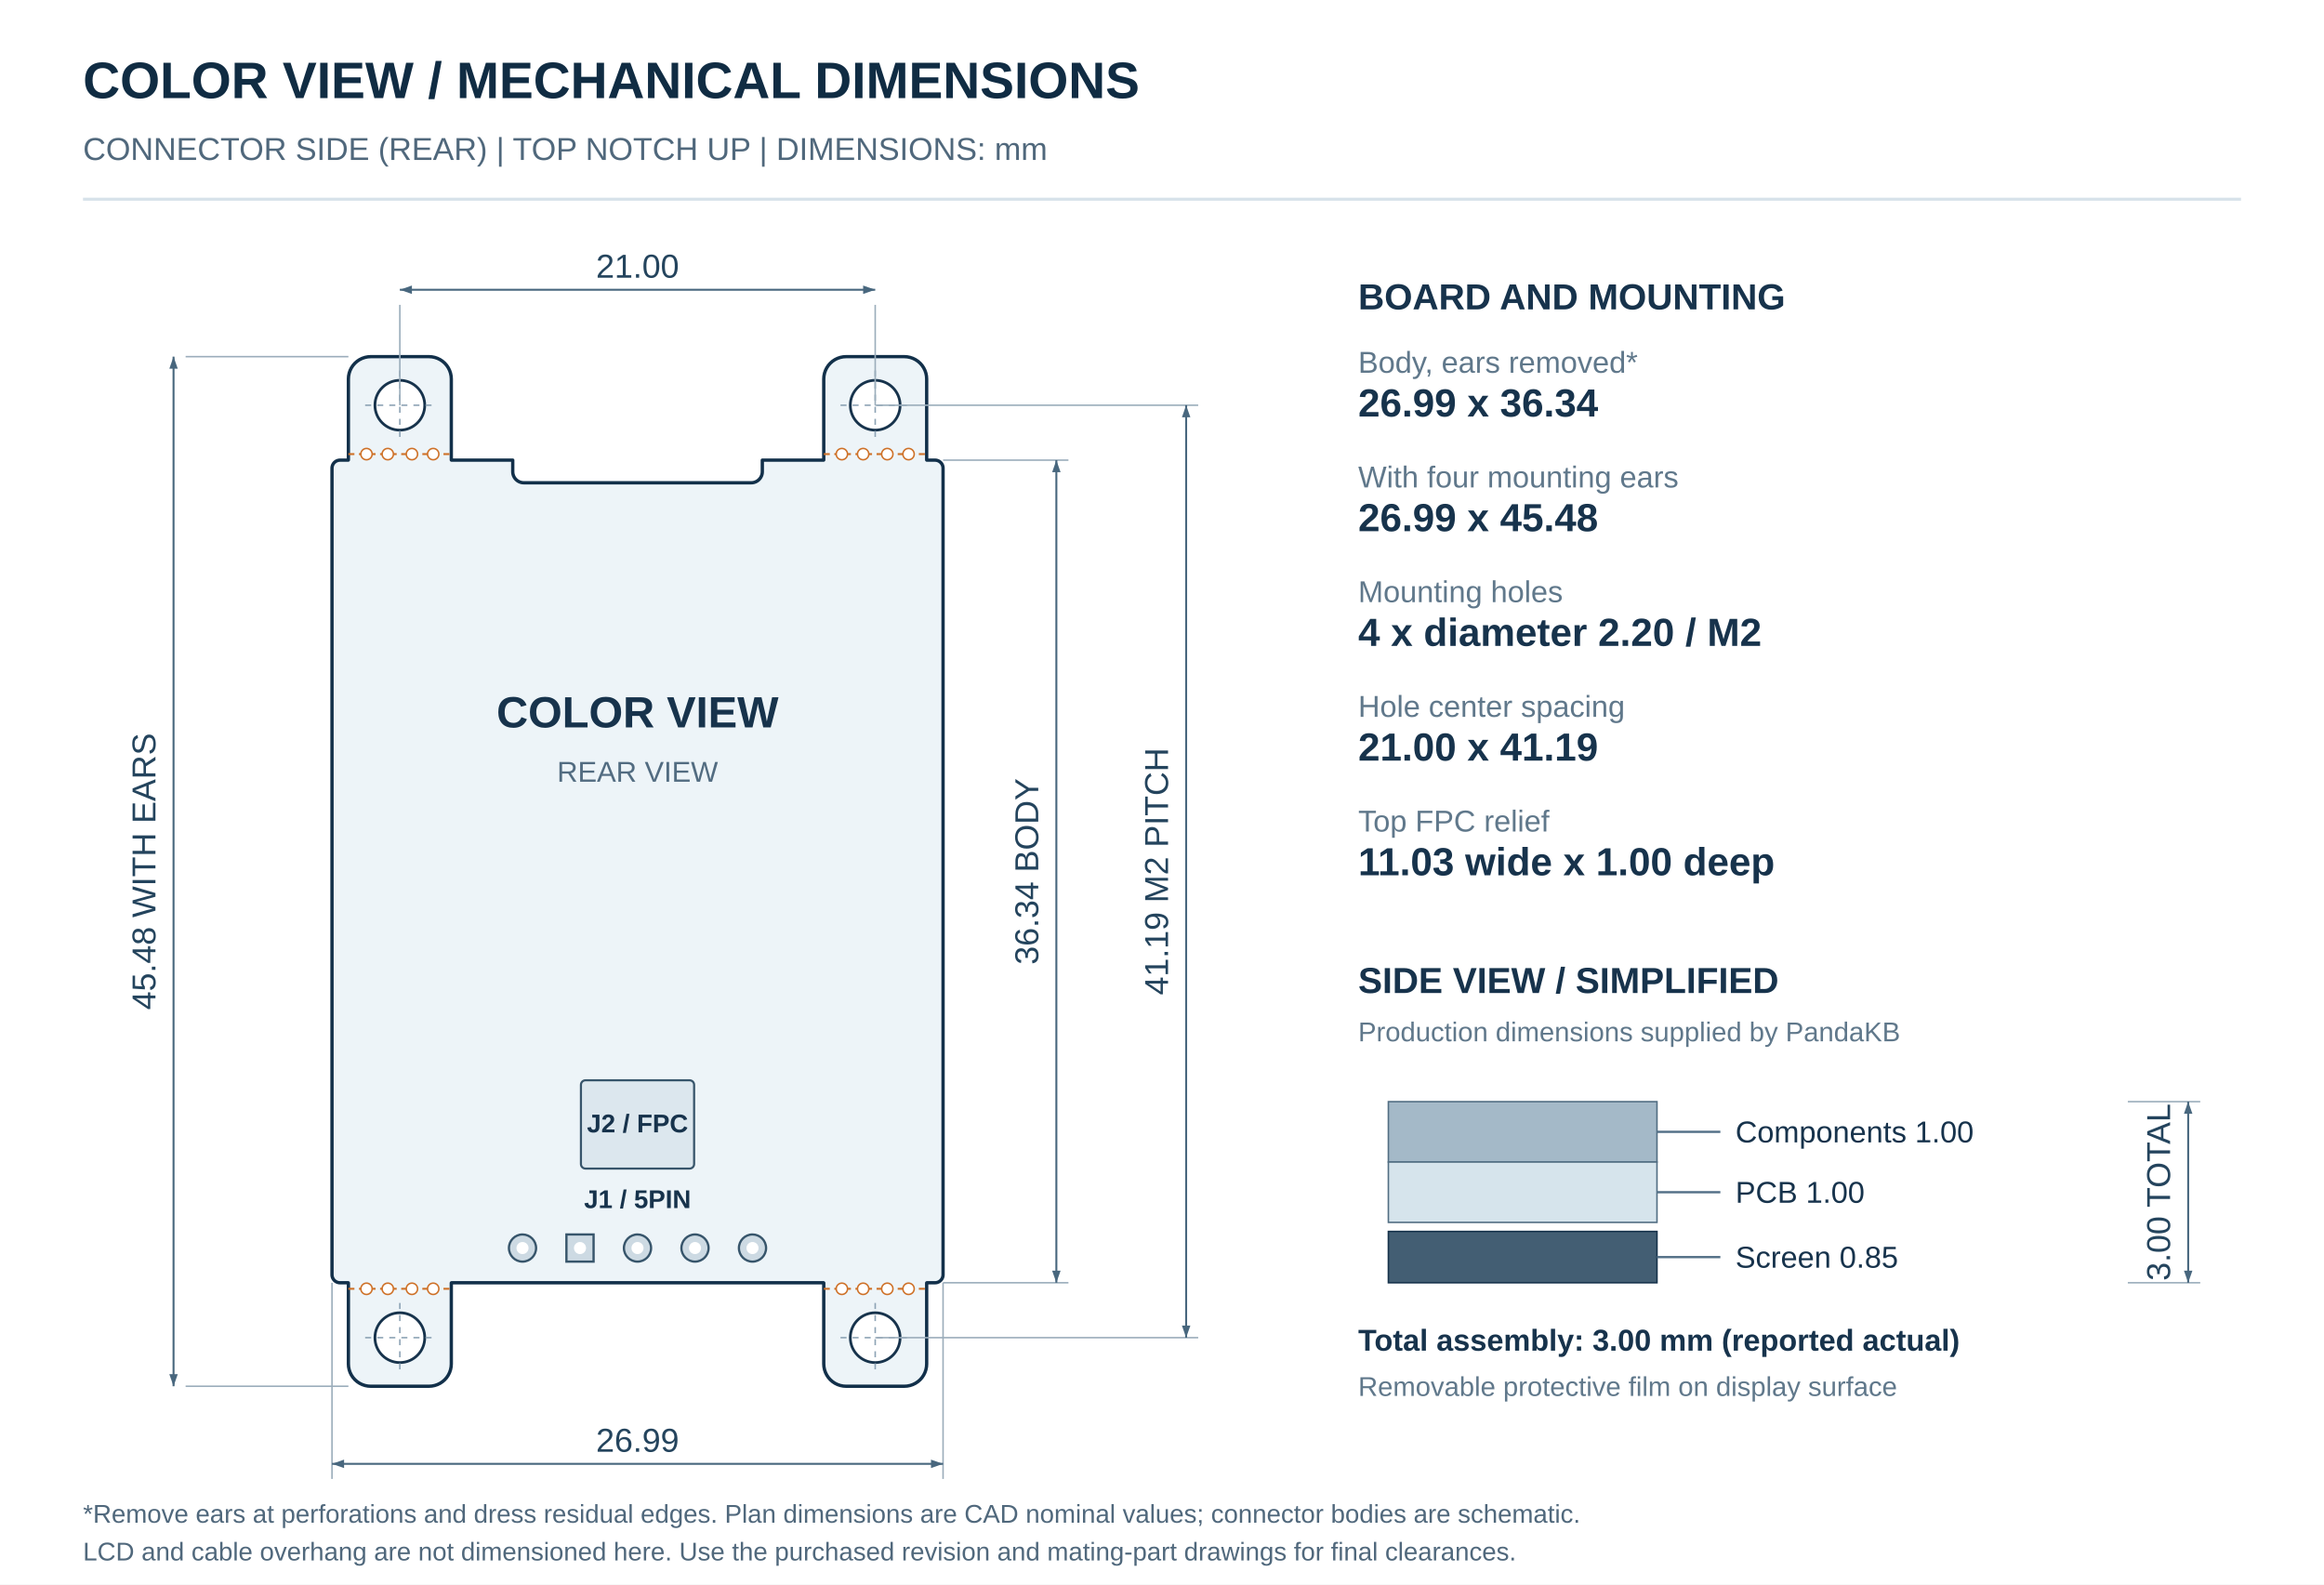
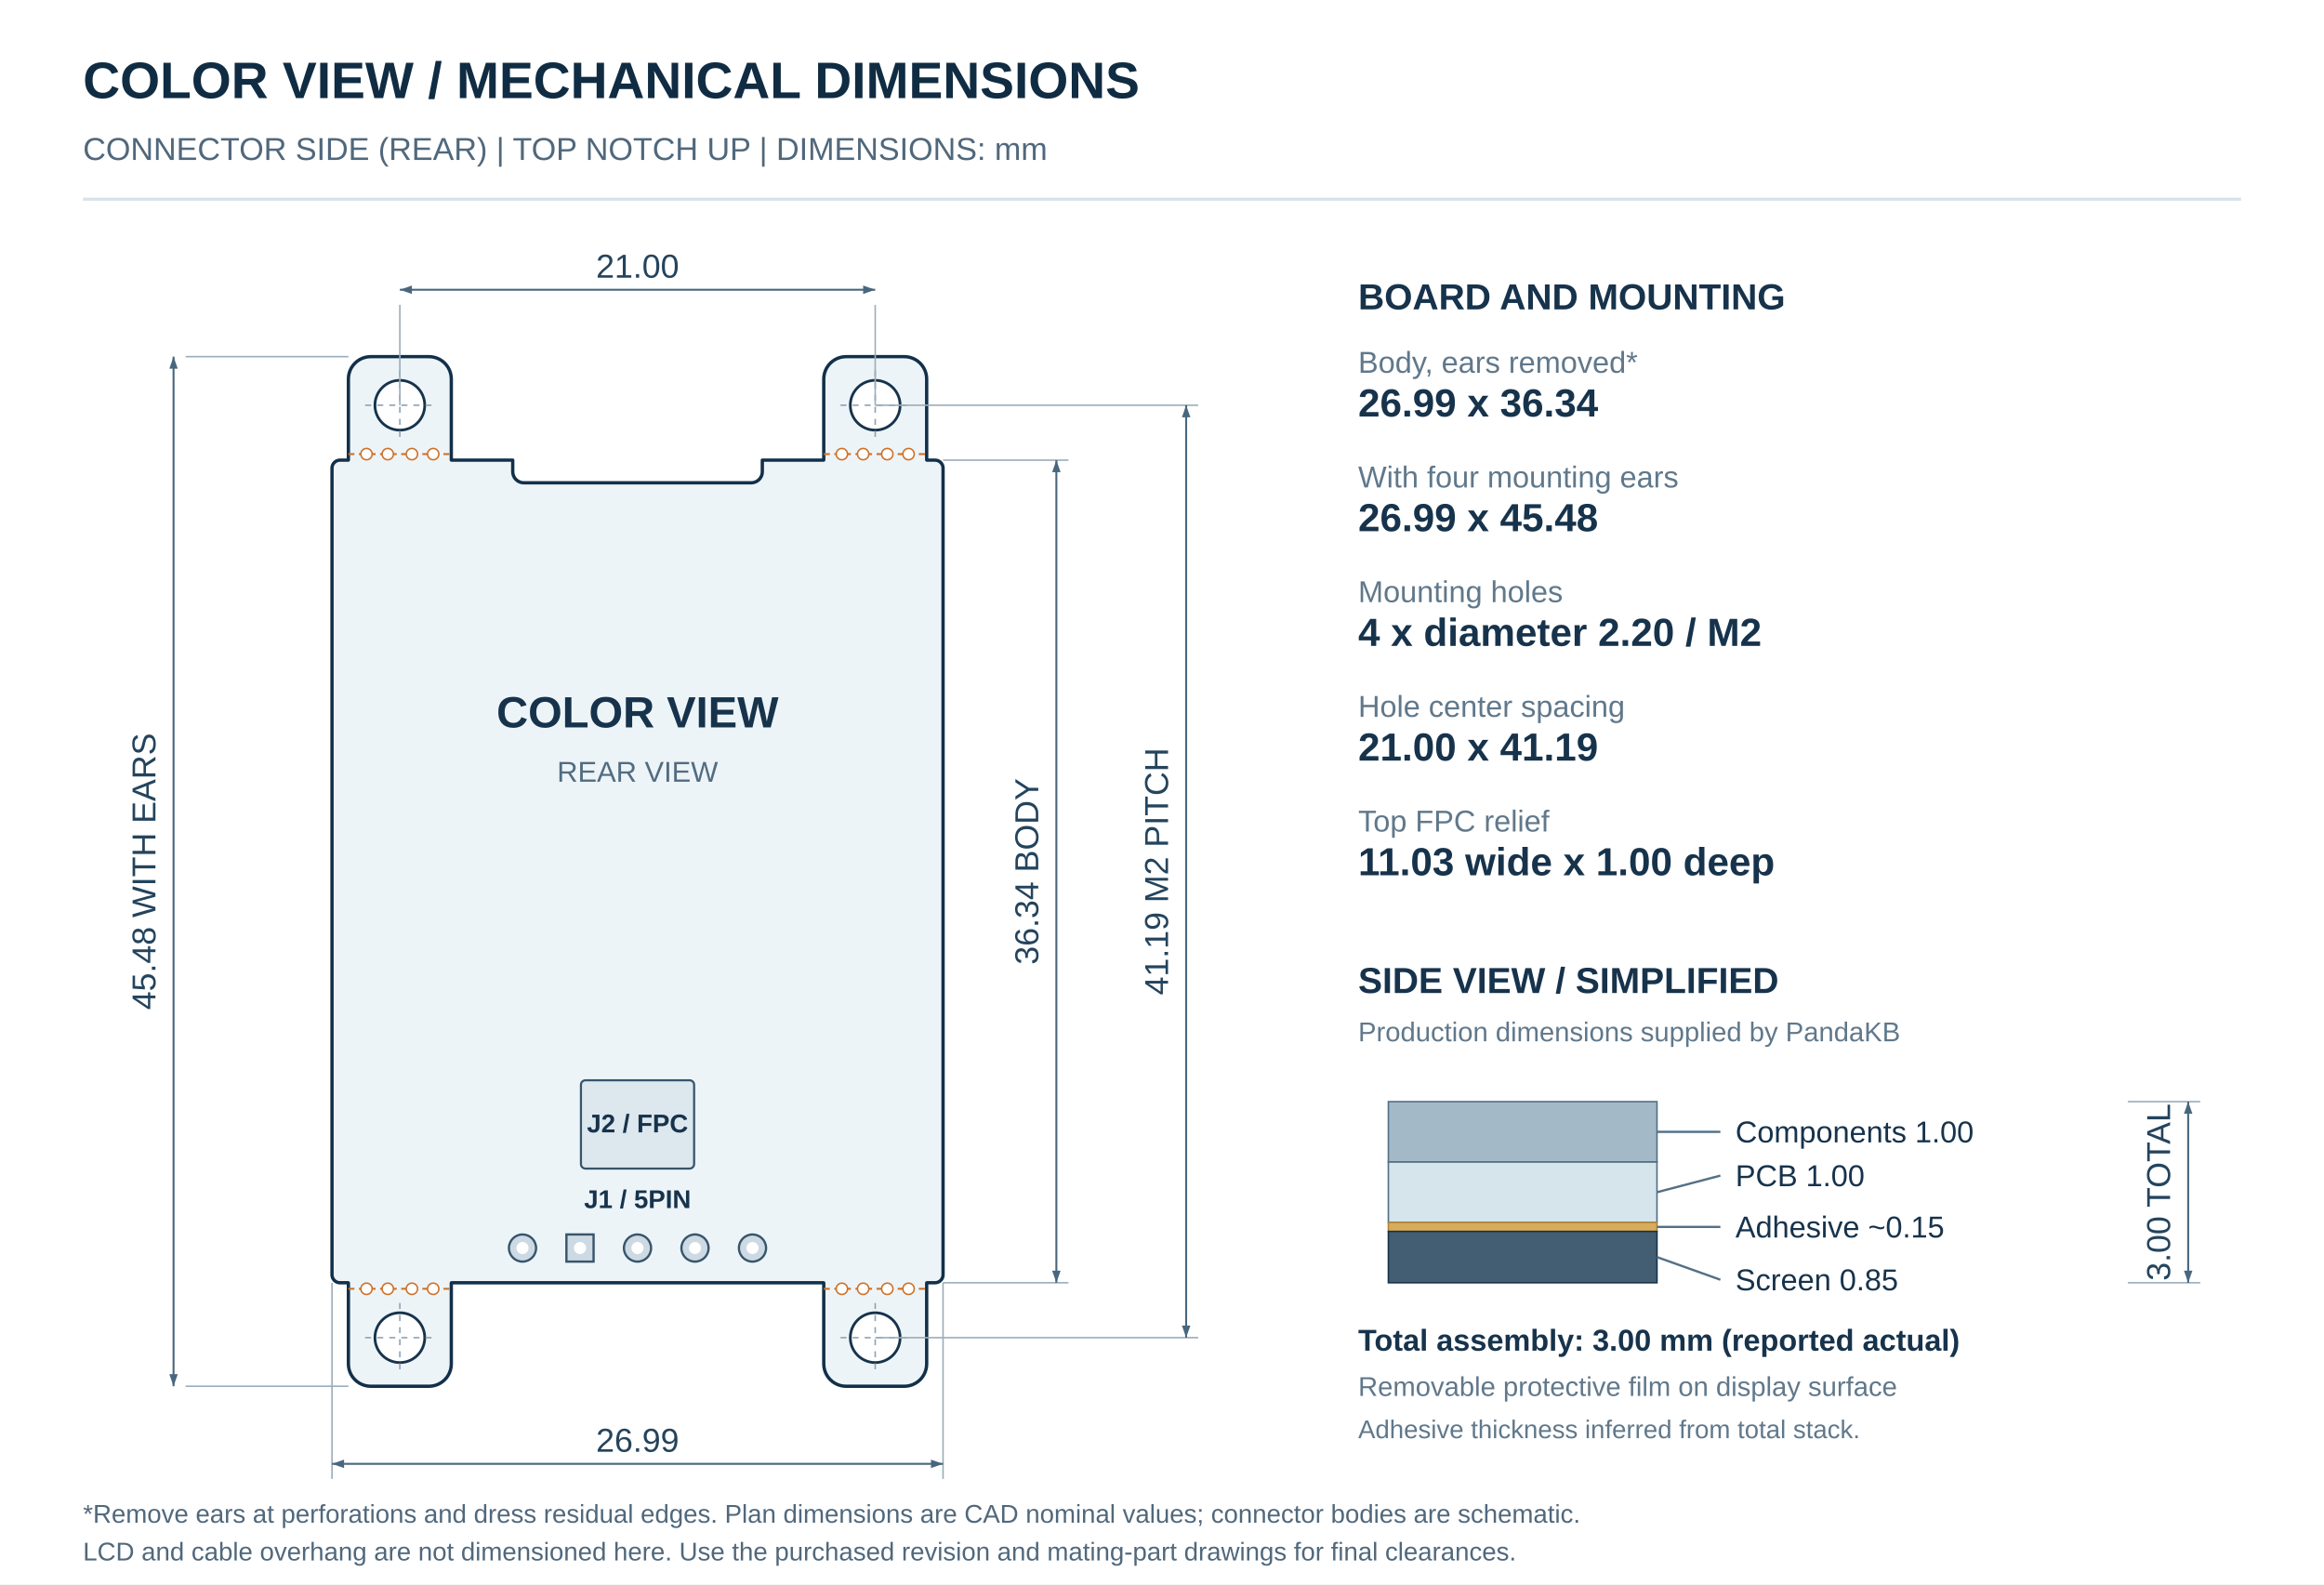
<svg xmlns="http://www.w3.org/2000/svg" width="1540" height="1050" viewBox="0 0 1540 1050" role="img" aria-labelledby="title desc">
  <rect width="1540" height="1050" fill="#fff" />
  <text x="55" y="65" font-family="Arial,Helvetica,sans-serif" font-size="34" font-weight="700" fill="#102c43" text-anchor="start">COLOR VIEW / MECHANICAL DIMENSIONS</text>
  <text x="55" y="106" font-family="Arial,Helvetica,sans-serif" font-size="21" font-weight="400" fill="#50687c" text-anchor="start">CONNECTOR SIDE (REAR)  |  TOP NOTCH UP  |  DIMENSIONS: mm</text>
  <line x1="55" y1="132" x2="1485" y2="132" stroke="#d7e2ea" stroke-width="2" />
  <polygon points="220,844.679 220.046,845.373 220.181,846.056 220.405,846.715 220.713,847.339 221.1,847.918 221.559,848.441 222.082,848.9 222.661,849.287 223.285,849.595 223.944,849.819 224.627,849.954 225.321,850 230.669,850 230.694,850.002 230.719,850.006 230.742,850.015 230.765,850.026 230.785,850.039 230.804,850.056 230.821,850.075 230.834,850.095 230.845,850.118 230.853,850.141 230.858,850.166 230.86,850.191 230.86,903.771 230.987,905.704 231.365,907.604 231.987,909.438 232.844,911.175 233.92,912.786 235.198,914.242 236.654,915.52 238.265,916.596 240.002,917.453 241.837,918.075 243.736,918.453 245.669,918.58 284.25,918.58 286.183,918.453 288.083,918.075 289.917,917.453 291.654,916.596 293.265,915.52 294.721,914.242 295.999,912.786 297.075,911.175 297.932,909.438 298.554,907.604 298.932,905.704 299.059,903.771 299.059,850.191 299.061,850.166 299.066,850.141 299.074,850.118 299.085,850.095 299.098,850.075 299.115,850.056 299.134,850.039 299.154,850.026 299.177,850.015 299.2,850.006 299.225,850.002 299.25,850 545.669,850 545.694,850.002 545.719,850.006 545.742,850.015 545.765,850.026 545.785,850.039 545.804,850.056 545.821,850.075 545.834,850.095 545.845,850.118 545.853,850.141 545.858,850.166 545.86,850.191 545.86,903.771 545.987,905.704 546.365,907.604 546.987,909.438 547.844,911.175 548.92,912.786 550.198,914.242 551.654,915.52 553.265,916.596 555.002,917.453 556.836,918.075 558.736,918.453 560.669,918.58 599.249,918.58 601.183,918.453 603.082,918.075 604.917,917.453 606.654,916.596 608.265,915.52 609.721,914.242 610.999,912.786 612.075,911.175 612.932,909.438 613.554,907.604 613.932,905.704 614.059,903.771 614.059,850.191 614.061,850.166 614.066,850.141 614.074,850.118 614.085,850.095 614.098,850.075 614.115,850.056 614.134,850.039 614.154,850.026 614.177,850.015 614.2,850.006 614.225,850.002 614.25,850 619.598,850 620.292,849.954 620.975,849.819 621.634,849.595 622.258,849.287 622.837,848.9 623.36,848.441 623.819,847.918 624.206,847.339 624.514,846.715 624.738,846.056 624.873,845.373 624.919,844.679 624.919,310.227 624.873,309.533 624.738,308.85 624.514,308.191 624.206,307.567 623.819,306.988 623.36,306.465 622.837,306.006 622.258,305.619 621.634,305.311 620.975,305.087 620.292,304.952 619.598,304.906 614.25,304.906 614.225,304.904 614.2,304.9 614.177,304.892 614.154,304.88 614.134,304.867 614.115,304.85 614.098,304.831 614.085,304.811 614.074,304.788 614.066,304.765 614.061,304.74 614.059,304.716 614.059,251.135 613.932,249.202 613.554,247.302 612.932,245.468 612.075,243.731 610.999,242.12 609.721,240.664 608.265,239.386 606.654,238.31 604.917,237.453 603.082,236.831 601.183,236.453 599.249,236.326 560.669,236.326 558.736,236.453 556.836,236.831 555.002,237.453 553.265,238.31 551.654,239.386 550.198,240.664 548.92,242.12 547.844,243.731 546.987,245.468 546.365,247.302 545.987,249.202 545.86,251.135 545.86,304.716 545.858,304.74 545.853,304.765 545.845,304.788 545.834,304.811 545.821,304.831 545.804,304.85 545.785,304.867 545.765,304.88 545.742,304.892 545.719,304.9 545.694,304.904 545.669,304.906 505.15,304.906 505.15,312.556 505.088,313.515 504.9,314.458 504.591,315.369 504.166,316.231 503.632,317.03 502.998,317.753 502.275,318.387 501.475,318.921 500.613,319.347 499.703,319.656 498.76,319.843 497.8,319.906 347.119,319.906 346.16,319.843 345.217,319.656 344.306,319.347 343.444,318.921 342.645,318.387 341.922,317.753 341.288,317.03 340.754,316.231 340.329,315.369 340.02,314.458 339.832,313.515 339.769,312.556 339.769,304.906 299.25,304.906 299.225,304.904 299.2,304.9 299.177,304.892 299.154,304.88 299.134,304.867 299.115,304.85 299.098,304.831 299.085,304.811 299.074,304.788 299.066,304.765 299.061,304.74 299.059,304.716 299.059,251.135 298.932,249.202 298.554,247.302 297.932,245.468 297.075,243.731 295.999,242.12 294.721,240.664 293.265,239.386 291.654,238.31 289.917,237.453 288.083,236.831 286.183,236.453 284.25,236.326 245.669,236.326 243.736,236.453 241.837,236.831 240.002,237.453 238.265,238.31 236.654,239.386 235.198,240.664 233.92,242.12 232.844,243.731 231.987,245.468 231.365,247.302 230.987,249.202 230.86,251.135 230.86,304.716 230.858,304.74 230.853,304.765 230.845,304.788 230.834,304.811 230.821,304.831 230.804,304.85 230.785,304.867 230.765,304.88 230.742,304.892 230.719,304.9 230.694,304.904 230.669,304.906 225.321,304.906 224.627,304.952 223.944,305.087 223.285,305.311 222.661,305.619 222.082,306.006 221.559,306.465 221.1,306.988 220.713,307.567 220.405,308.191 220.181,308.85 220.046,309.533 220,310.227" fill="#edf4f8" stroke="#12304a" stroke-width="2.2" stroke-linejoin="round" />
  <circle cx="264.959" cy="886.386" r="16.5" fill="#fff" stroke="#17334c" stroke-width="1.8" />
  <line x1="241.959" y1="886.386" x2="287.959" y2="886.386" stroke="#8da3b5" stroke-width="1" stroke-dasharray="4 4" />
  <line x1="264.959" y1="863.386" x2="264.959" y2="909.386" stroke="#8da3b5" stroke-width="1" stroke-dasharray="4 4" />
  <circle cx="264.959" cy="268.52" r="16.5" fill="#fff" stroke="#17334c" stroke-width="1.8" />
  <line x1="241.959" y1="268.52" x2="287.959" y2="268.52" stroke="#8da3b5" stroke-width="1" stroke-dasharray="4 4" />
  <line x1="264.959" y1="245.52" x2="264.959" y2="291.52" stroke="#8da3b5" stroke-width="1" stroke-dasharray="4 4" />
  <circle cx="579.959" cy="886.386" r="16.5" fill="#fff" stroke="#17334c" stroke-width="1.8" />
  <line x1="556.959" y1="886.386" x2="602.959" y2="886.386" stroke="#8da3b5" stroke-width="1" stroke-dasharray="4 4" />
  <line x1="579.959" y1="863.386" x2="579.959" y2="909.386" stroke="#8da3b5" stroke-width="1" stroke-dasharray="4 4" />
  <circle cx="579.959" cy="268.52" r="16.5" fill="#fff" stroke="#17334c" stroke-width="1.8" />
  <line x1="556.959" y1="268.52" x2="602.959" y2="268.52" stroke="#8da3b5" stroke-width="1" stroke-dasharray="4 4" />
  <line x1="579.959" y1="245.52" x2="579.959" y2="291.52" stroke="#8da3b5" stroke-width="1" stroke-dasharray="4 4" />
  <line x1="230.86" y1="854.001" x2="299.059" y2="854.001" stroke="#ce7128" stroke-width="1.3" stroke-dasharray="4 3" />
  <circle cx="242.861" cy="854.001" r="3.75" fill="#fff" stroke="#ce7128" stroke-width="1" />
  <circle cx="256.958" cy="854.001" r="3.75" fill="#fff" stroke="#ce7128" stroke-width="1" />
  <circle cx="272.96" cy="854.001" r="3.75" fill="#fff" stroke="#ce7128" stroke-width="1" />
  <circle cx="287.057" cy="854.001" r="3.75" fill="#fff" stroke="#ce7128" stroke-width="1" />
  <line x1="545.86" y1="854.001" x2="614.059" y2="854.001" stroke="#ce7128" stroke-width="1.3" stroke-dasharray="4 3" />
  <circle cx="557.861" cy="854.001" r="3.75" fill="#fff" stroke="#ce7128" stroke-width="1" />
  <circle cx="571.958" cy="854.001" r="3.75" fill="#fff" stroke="#ce7128" stroke-width="1" />
  <circle cx="587.96" cy="854.001" r="3.75" fill="#fff" stroke="#ce7128" stroke-width="1" />
  <circle cx="602.057" cy="854.001" r="3.75" fill="#fff" stroke="#ce7128" stroke-width="1" />
  <line x1="230.86" y1="300.905" x2="299.059" y2="300.905" stroke="#ce7128" stroke-width="1.3" stroke-dasharray="4 3" />
  <circle cx="242.861" cy="300.905" r="3.75" fill="#fff" stroke="#ce7128" stroke-width="1" />
  <circle cx="256.958" cy="300.905" r="3.75" fill="#fff" stroke="#ce7128" stroke-width="1" />
  <circle cx="272.96" cy="300.905" r="3.75" fill="#fff" stroke="#ce7128" stroke-width="1" />
  <circle cx="287.057" cy="300.905" r="3.75" fill="#fff" stroke="#ce7128" stroke-width="1" />
  <line x1="545.86" y1="300.905" x2="614.059" y2="300.905" stroke="#ce7128" stroke-width="1.3" stroke-dasharray="4 3" />
  <circle cx="557.861" cy="300.905" r="3.75" fill="#fff" stroke="#ce7128" stroke-width="1" />
  <circle cx="571.958" cy="300.905" r="3.75" fill="#fff" stroke="#ce7128" stroke-width="1" />
  <circle cx="587.96" cy="300.905" r="3.75" fill="#fff" stroke="#ce7128" stroke-width="1" />
  <circle cx="602.057" cy="300.905" r="3.75" fill="#fff" stroke="#ce7128" stroke-width="1" />
  <text x="422.459" y="482" font-family="Arial,Helvetica,sans-serif" font-size="29" font-weight="700" fill="#17334c" text-anchor="middle">COLOR VIEW</text>
  <text x="422.459" y="518" font-family="Arial,Helvetica,sans-serif" font-size="19" font-weight="400" fill="#526c81" text-anchor="middle">REAR VIEW</text>
  <circle cx="498.641" cy="827.001" r="9" fill="#cddae3" stroke="#37556b" stroke-width="1.5" />
  <circle cx="498.641" cy="827.001" r="4" fill="#fff" stroke="none" stroke-width="1.5" />
  <circle cx="460.541" cy="827.001" r="9" fill="#cddae3" stroke="#37556b" stroke-width="1.5" />
  <circle cx="460.541" cy="827.001" r="4" fill="#fff" stroke="none" stroke-width="1.5" />
  <circle cx="422.441" cy="827.001" r="9" fill="#cddae3" stroke="#37556b" stroke-width="1.5" />
  <circle cx="422.441" cy="827.001" r="4" fill="#fff" stroke="none" stroke-width="1.5" />
  <rect x="375.341" y="818.001" width="18" height="18" rx="0" fill="#cddae3" stroke="#37556b" stroke-width="1.5" />
  <circle cx="384.341" cy="827.001" r="4" fill="#fff" stroke="none" stroke-width="1.5" />
  <circle cx="346.241" cy="827.001" r="9" fill="#cddae3" stroke="#37556b" stroke-width="1.5" />
  <circle cx="346.241" cy="827.001" r="4" fill="#fff" stroke="none" stroke-width="1.5" />
  <rect x="384.96" y="715.842" width="75" height="58.5" rx="3" fill="#dce7ee" stroke="#37556b" stroke-width="1.4" />
  <text x="422.46" y="750.342" font-family="Arial,Helvetica,sans-serif" font-size="17" font-weight="700" fill="#17334c" text-anchor="middle">J2 / FPC</text>
  <text x="422.46" y="800.5" font-family="Arial,Helvetica,sans-serif" font-size="17" font-weight="700" fill="#17334c" text-anchor="middle">J1 / 5PIN</text>
  <line x1="264.959" y1="268.52" x2="264.959" y2="202" stroke="#9badbb" stroke-width="1" />
  <line x1="579.959" y1="268.52" x2="579.959" y2="202" stroke="#9badbb" stroke-width="1" />
  <line x1="264.959" y1="192" x2="579.959" y2="192" stroke="#48677e" stroke-width="1.3" />
  <polygon points="264.959,192 272.959,194.8 272.959,189.2" fill="#48677e" stroke="none" stroke-width="1" stroke-linejoin="round" />
  <polygon points="579.959,192 571.959,189.2 571.959,194.8" fill="#48677e" stroke="none" stroke-width="1" stroke-linejoin="round" />
  <rect x="391.959" y="161" width="61" height="27" rx="0" fill="#fff" stroke="none" stroke-width="1" />
  <text x="422.459" y="184" font-family="Arial,Helvetica,sans-serif" font-size="22" font-weight="400" fill="#24445d" text-anchor="middle">21.00</text>
  <line x1="220" y1="850" x2="220" y2="980" stroke="#9badbb" stroke-width="1" />
  <line x1="624.919" y1="850" x2="624.919" y2="980" stroke="#9badbb" stroke-width="1" />
  <line x1="220" y1="970" x2="624.919" y2="970" stroke="#48677e" stroke-width="1.3" />
  <polygon points="220,970 228,972.8 228,967.2" fill="#48677e" stroke="none" stroke-width="1" stroke-linejoin="round" />
  <polygon points="624.919,970 616.919,967.2 616.919,972.8" fill="#48677e" stroke="none" stroke-width="1" stroke-linejoin="round" />
  <rect x="391.959" y="939" width="61" height="27" rx="0" fill="#fff" stroke="none" stroke-width="1" />
  <text x="422.459" y="962" font-family="Arial,Helvetica,sans-serif" font-size="22" font-weight="400" fill="#24445d" text-anchor="middle">26.99</text>
  <line x1="230.86" y1="236.326" x2="123" y2="236.326" stroke="#9badbb" stroke-width="1" />
  <line x1="230.86" y1="918.58" x2="123" y2="918.58" stroke="#9badbb" stroke-width="1" />
  <line x1="115" y1="236.326" x2="115" y2="918.58" stroke="#48677e" stroke-width="1.3" />
  <polygon points="115,236.326 112.2,244.326 117.8,244.326" fill="#48677e" stroke="none" stroke-width="1" stroke-linejoin="round" />
  <polygon points="115,918.58 117.8,910.58 112.2,910.58" fill="#48677e" stroke="none" stroke-width="1" stroke-linejoin="round" />
  <text x="103" y="577.453" font-family="Arial,Helvetica,sans-serif" font-size="22" font-weight="400" fill="#24445d" text-anchor="middle" transform="rotate(-90 103 577.453)">45.48 WITH EARS</text>
  <line x1="624.919" y1="304.906" x2="708" y2="304.906" stroke="#9badbb" stroke-width="1" />
  <line x1="624.919" y1="850" x2="708" y2="850" stroke="#9badbb" stroke-width="1" />
  <line x1="700" y1="304.906" x2="700" y2="850" stroke="#48677e" stroke-width="1.3" />
  <polygon points="700,304.906 697.2,312.906 702.8,312.906" fill="#48677e" stroke="none" stroke-width="1" stroke-linejoin="round" />
  <polygon points="700,850 702.8,842 697.2,842" fill="#48677e" stroke="none" stroke-width="1" stroke-linejoin="round" />
  <text x="688" y="577.453" font-family="Arial,Helvetica,sans-serif" font-size="22" font-weight="400" fill="#24445d" text-anchor="middle" transform="rotate(-90 688 577.453)">36.34 BODY</text>
  <line x1="579.959" y1="268.52" x2="794" y2="268.52" stroke="#9badbb" stroke-width="1" />
  <line x1="579.959" y1="886.386" x2="794" y2="886.386" stroke="#9badbb" stroke-width="1" />
  <line x1="786" y1="268.52" x2="786" y2="886.386" stroke="#48677e" stroke-width="1.3" />
  <polygon points="786,268.52 783.2,276.52 788.8,276.52" fill="#48677e" stroke="none" stroke-width="1" stroke-linejoin="round" />
  <polygon points="786,886.386 788.8,878.386 783.2,878.386" fill="#48677e" stroke="none" stroke-width="1" stroke-linejoin="round" />
  <text x="774" y="577.453" font-family="Arial,Helvetica,sans-serif" font-size="22" font-weight="400" fill="#24445d" text-anchor="middle" transform="rotate(-90 774 577.453)">41.19 M2 PITCH</text>
  <text x="900" y="205" font-family="Arial,Helvetica,sans-serif" font-size="24" font-weight="700" fill="#17334c" text-anchor="start">BOARD AND MOUNTING</text>
  <text x="900" y="247" font-family="Arial,Helvetica,sans-serif" font-size="20" font-weight="400" fill="#60788b" text-anchor="start">Body, ears removed*</text>
  <text x="900" y="276" font-family="Arial,Helvetica,sans-serif" font-size="26" font-weight="700" fill="#17334c" text-anchor="start">26.99 x 36.34</text>
  <text x="900" y="323" font-family="Arial,Helvetica,sans-serif" font-size="20" font-weight="400" fill="#60788b" text-anchor="start">With four mounting ears</text>
  <text x="900" y="352" font-family="Arial,Helvetica,sans-serif" font-size="26" font-weight="700" fill="#17334c" text-anchor="start">26.99 x 45.48</text>
  <text x="900" y="399" font-family="Arial,Helvetica,sans-serif" font-size="20" font-weight="400" fill="#60788b" text-anchor="start">Mounting holes</text>
  <text x="900" y="428" font-family="Arial,Helvetica,sans-serif" font-size="26" font-weight="700" fill="#17334c" text-anchor="start">4 x diameter 2.20 / M2</text>
  <text x="900" y="475" font-family="Arial,Helvetica,sans-serif" font-size="20" font-weight="400" fill="#60788b" text-anchor="start">Hole center spacing</text>
  <text x="900" y="504" font-family="Arial,Helvetica,sans-serif" font-size="26" font-weight="700" fill="#17334c" text-anchor="start">21.00 x 41.19</text>
  <text x="900" y="551" font-family="Arial,Helvetica,sans-serif" font-size="20" font-weight="400" fill="#60788b" text-anchor="start">Top FPC relief</text>
  <text x="900" y="580" font-family="Arial,Helvetica,sans-serif" font-size="26" font-weight="700" fill="#17334c" text-anchor="start">11.03 wide x 1.00 deep</text>
  <text x="900" y="658" font-family="Arial,Helvetica,sans-serif" font-size="24" font-weight="700" fill="#17334c" text-anchor="start">SIDE VIEW / SIMPLIFIED</text>
  <text x="900" y="690" font-family="Arial,Helvetica,sans-serif" font-size="18" font-weight="400" fill="#60788b" text-anchor="start">Production dimensions supplied by PandaKB</text>
  <rect x="920" y="730" width="178" height="40" rx="0" fill="#a4b9c8" stroke="#526e83" stroke-width="1" />
  <rect x="920" y="770" width="178" height="40" rx="0" fill="#d6e4ec" stroke="#526e83" stroke-width="1" />
+   <rect x="920" y="810" width="178" height="6" rx="0" fill="#d8ac58" stroke="#ad843d" stroke-width="1" />
  <rect x="920" y="816" width="178" height="34" rx="0" fill="#435e73" stroke="#17334c" stroke-width="1" />
  <line x1="1098" y1="750" x2="1140" y2="750" stroke="#537087" stroke-width="1.5" />
  <text x="1150" y="757" font-family="Arial,Helvetica,sans-serif" font-size="20" font-weight="400" fill="#17334c" text-anchor="start">Components 1.00</text>
-   <line x1="1098" y1="790" x2="1140" y2="790" stroke="#537087" stroke-width="1.5" />
-   <text x="1150" y="797" font-family="Arial,Helvetica,sans-serif" font-size="20" font-weight="400" fill="#17334c" text-anchor="start">PCB 1.00</text>
-   <line x1="1098" y1="833" x2="1140" y2="833" stroke="#537087" stroke-width="1.5" />
-   <text x="1150" y="840" font-family="Arial,Helvetica,sans-serif" font-size="20" font-weight="400" fill="#17334c" text-anchor="start">Screen 0.85</text>
+   <line x1="1098" y1="790" x2="1140" y2="779" stroke="#537087" stroke-width="1.5" />
+   <text x="1150" y="786" font-family="Arial,Helvetica,sans-serif" font-size="20" font-weight="400" fill="#17334c" text-anchor="start">PCB 1.00</text>
+   <line x1="1098" y1="813" x2="1140" y2="813" stroke="#537087" stroke-width="1.5" />
+   <text x="1150" y="820" font-family="Arial,Helvetica,sans-serif" font-size="20" font-weight="400" fill="#17334c" text-anchor="start">Adhesive ~0.15</text>
+   <line x1="1098" y1="833" x2="1140" y2="848" stroke="#537087" stroke-width="1.5" />
+   <text x="1150" y="855" font-family="Arial,Helvetica,sans-serif" font-size="20" font-weight="400" fill="#17334c" text-anchor="start">Screen 0.85</text>
  <line x1="1410" y1="730" x2="1458" y2="730" stroke="#9badbb" stroke-width="1" />
  <line x1="1410" y1="850" x2="1458" y2="850" stroke="#9badbb" stroke-width="1" />
  <line x1="1450" y1="730" x2="1450" y2="850" stroke="#48677e" stroke-width="1.3" />
  <polygon points="1450,730 1447.2,738 1452.8,738" fill="#48677e" stroke="none" stroke-width="1" stroke-linejoin="round" />
  <polygon points="1450,850 1452.8,842 1447.2,842" fill="#48677e" stroke="none" stroke-width="1" stroke-linejoin="round" />
  <text x="1438" y="790" font-family="Arial,Helvetica,sans-serif" font-size="22" font-weight="400" fill="#24445d" text-anchor="middle" transform="rotate(-90 1438 790)">3.00 TOTAL</text>
  <text x="900" y="895" font-family="Arial,Helvetica,sans-serif" font-size="20" font-weight="700" fill="#17334c" text-anchor="start">Total assembly: 3.00 mm (reported actual)</text>
  <text x="900" y="925" font-family="Arial,Helvetica,sans-serif" font-size="18" font-weight="400" fill="#60788b" text-anchor="start">Removable protective film on display surface</text>
+   <text x="900" y="953" font-family="Arial,Helvetica,sans-serif" font-size="17" font-weight="400" fill="#60788b" text-anchor="start">Adhesive thickness inferred from total stack.</text>
  <text x="55" y="1009" font-family="Arial,Helvetica,sans-serif" font-size="17" font-weight="400" fill="#50687c" text-anchor="start">*Remove ears at perforations and dress residual edges. Plan dimensions are CAD nominal values; connector bodies are schematic.</text>
  <text x="55" y="1034" font-family="Arial,Helvetica,sans-serif" font-size="17" font-weight="400" fill="#50687c" text-anchor="start">LCD and cable overhang are not dimensioned here. Use the purchased revision and mating-part drawings for final clearances.</text>
</svg>
